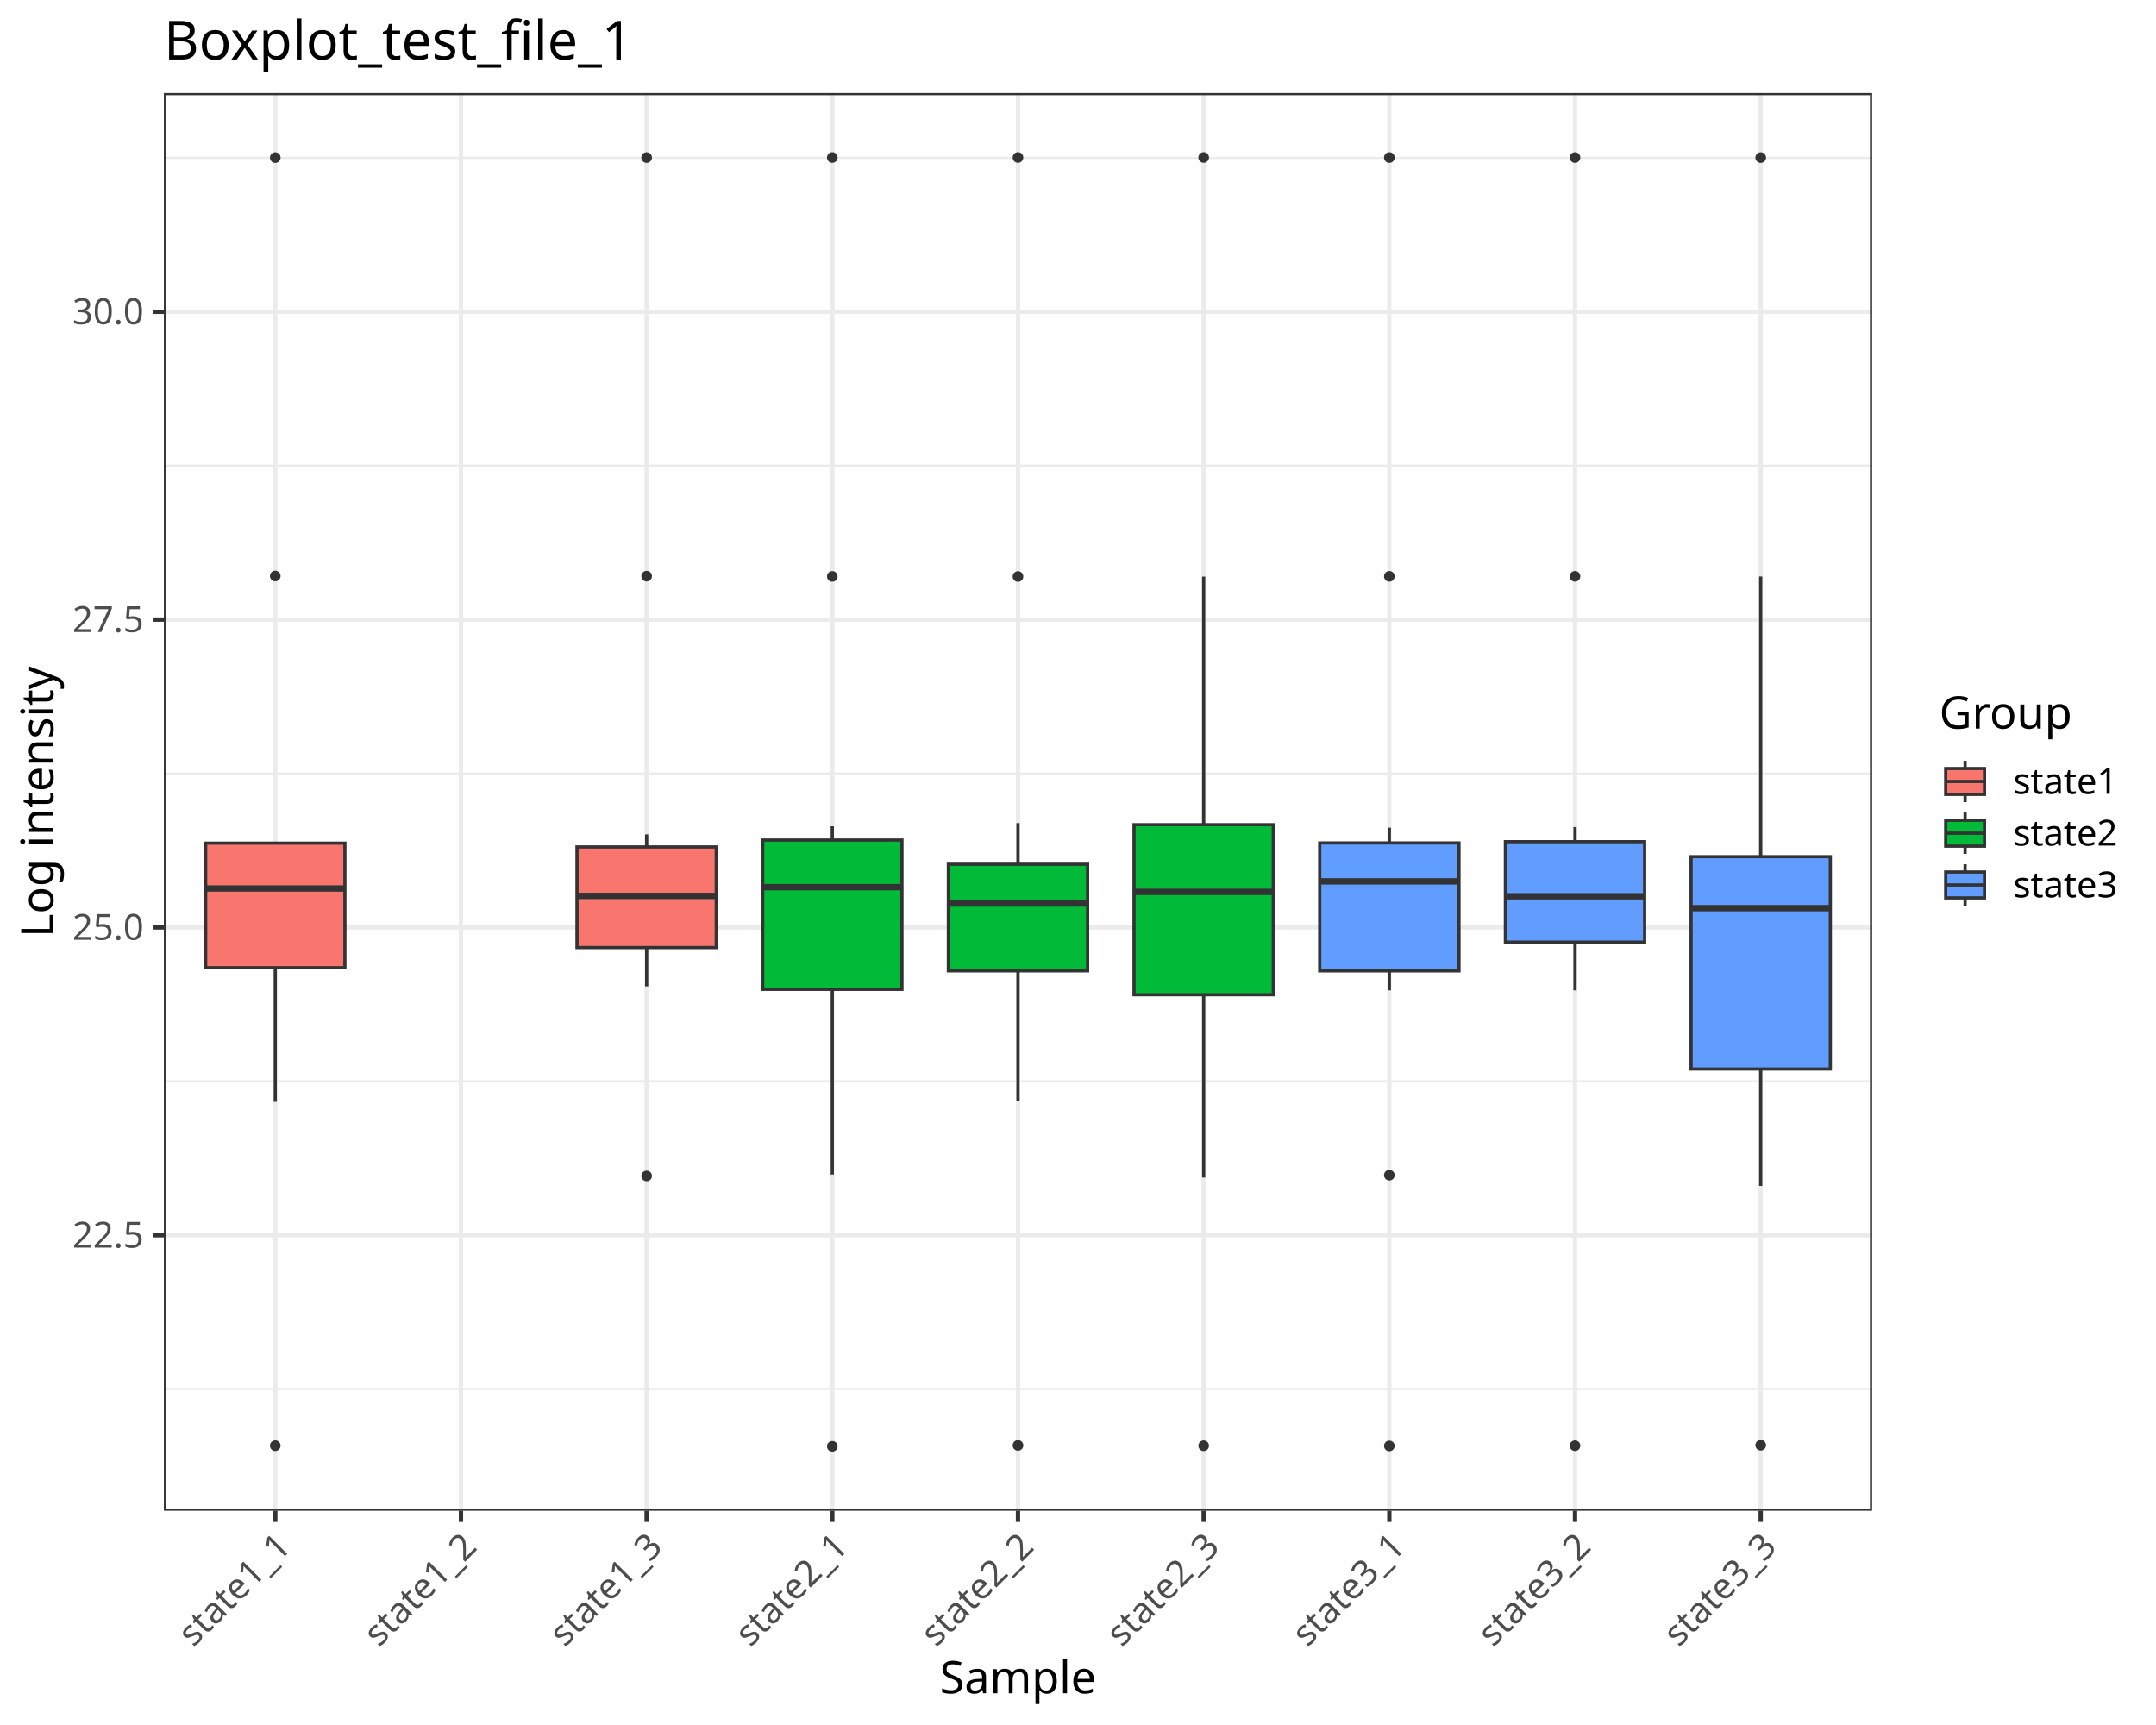
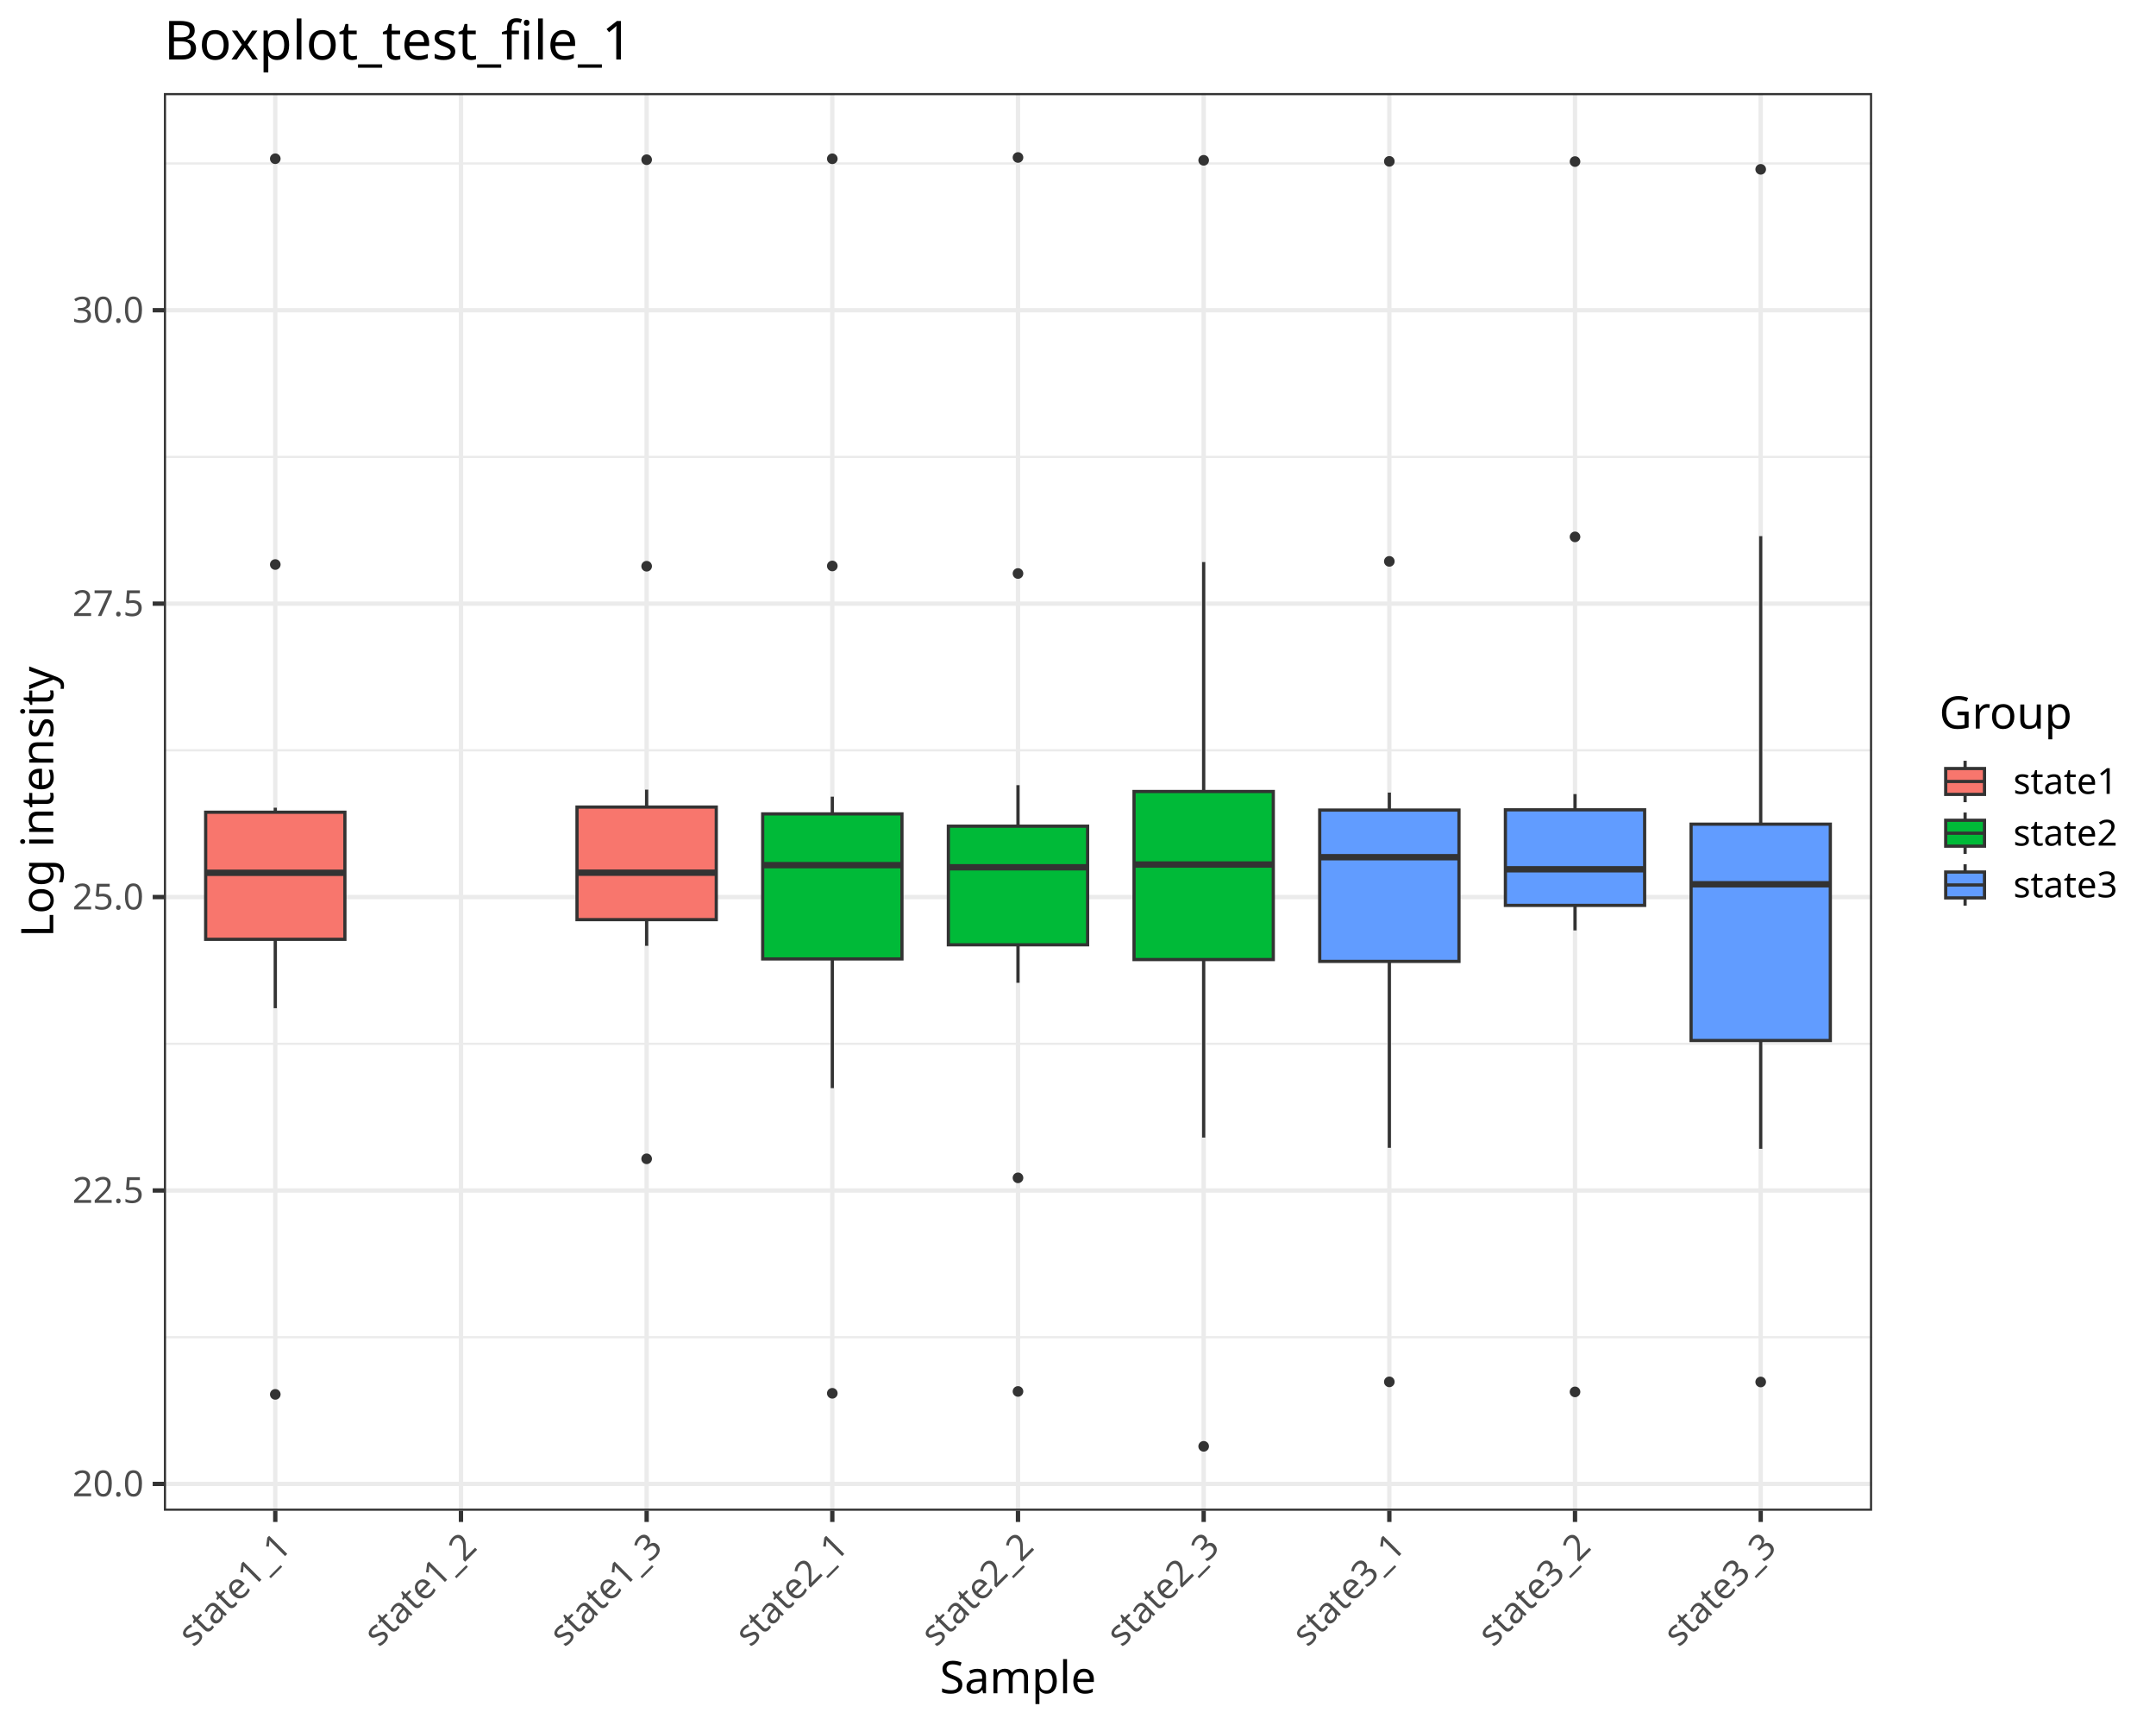
<svg xmlns="http://www.w3.org/2000/svg" class="svglite" data-engine-version="2.0" width="720.00pt" height="576.00pt" viewBox="0 0 720.00 576.00">
  <defs>
    <style type="text/css">
    .svglite line, .svglite polyline, .svglite polygon, .svglite path, .svglite rect, .svglite circle {
      fill: none;
      stroke: #000000;
      stroke-linecap: round;
      stroke-linejoin: round;
      stroke-miterlimit: 10.00;
    }
  </style>
  </defs>
  <rect width="100%" height="100%" style="stroke: none; fill: #FFFFFF;" />
  <defs>
    <clipPath id="cpMC4wMHw3MjAuMDB8MC4wMHw1NzYuMDA=">
      <rect x="0.00" y="0.00" width="720.00" height="576.00" />
    </clipPath>
  </defs>
  <g clip-path="url(#cpMC4wMHw3MjAuMDB8MC4wMHw1NzYuMDA=)">
    <rect x="0.00" y="0.00" width="720.00" height="576.00" style="stroke-width: 1.45; stroke: #FFFFFF; fill: #FFFFFF;" />
  </g>
  <defs>
    <clipPath id="cpNTQuNzN8NjI1LjE5fDMxLjA3fDUwNC40Nw==">
      <rect x="54.73" y="31.07" width="570.47" height="473.40" />
    </clipPath>
  </defs>
  <g clip-path="url(#cpNTQuNzN8NjI1LjE5fDMxLjA3fDUwNC40Nw==)">
    <rect x="54.73" y="31.07" width="570.47" height="473.40" style="stroke-width: 1.45; stroke: none; fill: #FFFFFF;" />
-     <polyline points="54.73,463.86 625.19,463.86 " style="stroke-width: 0.73; stroke: #EBEBEB; stroke-linecap: butt;" />
-     <polyline points="54.73,361.07 625.19,361.07 " style="stroke-width: 0.73; stroke: #EBEBEB; stroke-linecap: butt;" />
-     <polyline points="54.73,258.29 625.19,258.29 " style="stroke-width: 0.73; stroke: #EBEBEB; stroke-linecap: butt;" />
-     <polyline points="54.73,155.51 625.19,155.51 " style="stroke-width: 0.73; stroke: #EBEBEB; stroke-linecap: butt;" />
-     <polyline points="54.73,52.72 625.19,52.72 " style="stroke-width: 0.73; stroke: #EBEBEB; stroke-linecap: butt;" />
-     <polyline points="54.73,412.46 625.19,412.46 " style="stroke-width: 1.45; stroke: #EBEBEB; stroke-linecap: butt;" />
-     <polyline points="54.73,309.68 625.19,309.68 " style="stroke-width: 1.45; stroke: #EBEBEB; stroke-linecap: butt;" />
-     <polyline points="54.73,206.90 625.19,206.90 " style="stroke-width: 1.45; stroke: #EBEBEB; stroke-linecap: butt;" />
-     <polyline points="54.73,104.12 625.19,104.12 " style="stroke-width: 1.45; stroke: #EBEBEB; stroke-linecap: butt;" />
+     <polyline points="54.73,446.51 625.19,446.51 " style="stroke-width: 0.73; stroke: #EBEBEB; stroke-linecap: butt;" />
+     <polyline points="54.73,348.53 625.19,348.53 " style="stroke-width: 0.73; stroke: #EBEBEB; stroke-linecap: butt;" />
+     <polyline points="54.73,250.55 625.19,250.55 " style="stroke-width: 0.73; stroke: #EBEBEB; stroke-linecap: butt;" />
+     <polyline points="54.73,152.57 625.19,152.57 " style="stroke-width: 0.73; stroke: #EBEBEB; stroke-linecap: butt;" />
+     <polyline points="54.73,54.59 625.19,54.59 " style="stroke-width: 0.73; stroke: #EBEBEB; stroke-linecap: butt;" />
+     <polyline points="54.73,495.50 625.19,495.50 " style="stroke-width: 1.45; stroke: #EBEBEB; stroke-linecap: butt;" />
+     <polyline points="54.73,397.52 625.19,397.52 " style="stroke-width: 1.45; stroke: #EBEBEB; stroke-linecap: butt;" />
+     <polyline points="54.73,299.54 625.19,299.54 " style="stroke-width: 1.45; stroke: #EBEBEB; stroke-linecap: butt;" />
+     <polyline points="54.73,201.56 625.19,201.56 " style="stroke-width: 1.45; stroke: #EBEBEB; stroke-linecap: butt;" />
+     <polyline points="54.73,103.58 625.19,103.58 " style="stroke-width: 1.45; stroke: #EBEBEB; stroke-linecap: butt;" />
    <polyline points="91.93,504.47 91.93,31.07 " style="stroke-width: 1.45; stroke: #EBEBEB; stroke-linecap: butt;" />
    <polyline points="153.94,504.47 153.94,31.07 " style="stroke-width: 1.45; stroke: #EBEBEB; stroke-linecap: butt;" />
    <polyline points="215.95,504.47 215.95,31.07 " style="stroke-width: 1.45; stroke: #EBEBEB; stroke-linecap: butt;" />
    <polyline points="277.95,504.47 277.95,31.07 " style="stroke-width: 1.45; stroke: #EBEBEB; stroke-linecap: butt;" />
    <polyline points="339.96,504.47 339.96,31.07 " style="stroke-width: 1.45; stroke: #EBEBEB; stroke-linecap: butt;" />
    <polyline points="401.97,504.47 401.97,31.07 " style="stroke-width: 1.45; stroke: #EBEBEB; stroke-linecap: butt;" />
    <polyline points="463.97,504.47 463.97,31.07 " style="stroke-width: 1.45; stroke: #EBEBEB; stroke-linecap: butt;" />
    <polyline points="525.98,504.47 525.98,31.07 " style="stroke-width: 1.45; stroke: #EBEBEB; stroke-linecap: butt;" />
    <polyline points="587.99,504.47 587.99,31.07 " style="stroke-width: 1.45; stroke: #EBEBEB; stroke-linecap: butt;" />
-     <circle cx="91.93" cy="192.34" r="1.42" style="stroke-width: 0.71; stroke: #333333; fill: #333333;" />
-     <circle cx="91.93" cy="52.63" r="1.42" style="stroke-width: 0.71; stroke: #333333; fill: #333333;" />
-     <circle cx="91.93" cy="482.73" r="1.42" style="stroke-width: 0.71; stroke: #333333; fill: #333333;" />
-     <line x1="91.93" y1="281.54" x2="91.93" y2="281.18" style="stroke-width: 1.07; stroke: #333333; stroke-linecap: butt;" />
-     <line x1="91.93" y1="323.14" x2="91.93" y2="367.91" style="stroke-width: 1.07; stroke: #333333; stroke-linecap: butt;" />
-     <polygon points="68.68,281.54 68.68,323.14 115.18,323.14 115.18,281.54 68.68,281.54 " style="stroke-width: 1.07; stroke: #333333; stroke-linecap: butt; stroke-linejoin: miter; fill: #F8766D;" />
-     <line x1="68.68" y1="296.68" x2="115.18" y2="296.68" style="stroke-width: 2.13; stroke: #333333; stroke-linecap: butt; stroke-linejoin: miter;" />
-     <circle cx="215.95" cy="192.39" r="1.42" style="stroke-width: 0.71; stroke: #333333; fill: #333333;" />
-     <circle cx="215.95" cy="52.62" r="1.42" style="stroke-width: 0.71; stroke: #333333; fill: #333333;" />
-     <circle cx="215.95" cy="392.67" r="1.42" style="stroke-width: 0.71; stroke: #333333; fill: #333333;" />
-     <line x1="215.95" y1="282.81" x2="215.95" y2="278.61" style="stroke-width: 1.07; stroke: #333333; stroke-linecap: butt;" />
-     <line x1="215.95" y1="316.41" x2="215.95" y2="329.36" style="stroke-width: 1.07; stroke: #333333; stroke-linecap: butt;" />
-     <polygon points="192.69,282.81 192.69,316.41 239.20,316.41 239.20,282.81 192.69,282.81 " style="stroke-width: 1.07; stroke: #333333; stroke-linecap: butt; stroke-linejoin: miter; fill: #F8766D;" />
-     <line x1="192.69" y1="299.16" x2="239.20" y2="299.16" style="stroke-width: 2.13; stroke: #333333; stroke-linecap: butt; stroke-linejoin: miter;" />
-     <circle cx="277.95" cy="192.48" r="1.42" style="stroke-width: 0.71; stroke: #333333; fill: #333333;" />
-     <circle cx="277.95" cy="52.60" r="1.42" style="stroke-width: 0.71; stroke: #333333; fill: #333333;" />
-     <circle cx="277.95" cy="482.95" r="1.42" style="stroke-width: 0.71; stroke: #333333; fill: #333333;" />
-     <line x1="277.95" y1="280.51" x2="277.95" y2="275.91" style="stroke-width: 1.07; stroke: #333333; stroke-linecap: butt;" />
-     <line x1="277.95" y1="330.36" x2="277.95" y2="392.20" style="stroke-width: 1.07; stroke: #333333; stroke-linecap: butt;" />
-     <polygon points="254.70,280.51 254.70,330.36 301.21,330.36 301.21,280.51 254.70,280.51 " style="stroke-width: 1.07; stroke: #333333; stroke-linecap: butt; stroke-linejoin: miter; fill: #00BA38;" />
-     <line x1="254.70" y1="296.23" x2="301.21" y2="296.23" style="stroke-width: 2.13; stroke: #333333; stroke-linecap: butt; stroke-linejoin: miter;" />
-     <circle cx="339.96" cy="192.51" r="1.42" style="stroke-width: 0.71; stroke: #333333; fill: #333333;" />
+     <circle cx="91.93" cy="188.50" r="1.42" style="stroke-width: 0.71; stroke: #333333; fill: #333333;" />
+     <circle cx="91.93" cy="53.00" r="1.42" style="stroke-width: 0.71; stroke: #333333; fill: #333333;" />
+     <circle cx="91.93" cy="465.60" r="1.42" style="stroke-width: 0.71; stroke: #333333; fill: #333333;" />
+     <line x1="91.93" y1="271.21" x2="91.93" y2="269.71" style="stroke-width: 1.07; stroke: #333333; stroke-linecap: butt;" />
+     <line x1="91.93" y1="313.65" x2="91.93" y2="336.66" style="stroke-width: 1.07; stroke: #333333; stroke-linecap: butt;" />
+     <polygon points="68.68,271.21 68.68,313.65 115.18,313.65 115.18,271.21 68.68,271.21 " style="stroke-width: 1.07; stroke: #333333; stroke-linecap: butt; stroke-linejoin: miter; fill: #F8766D;" />
+     <line x1="68.68" y1="291.44" x2="115.18" y2="291.44" style="stroke-width: 2.13; stroke: #333333; stroke-linecap: butt; stroke-linejoin: miter;" />
+     <circle cx="215.95" cy="189.07" r="1.42" style="stroke-width: 0.71; stroke: #333333; fill: #333333;" />
+     <circle cx="215.95" cy="53.33" r="1.42" style="stroke-width: 0.71; stroke: #333333; fill: #333333;" />
+     <circle cx="215.95" cy="386.94" r="1.42" style="stroke-width: 0.71; stroke: #333333; fill: #333333;" />
+     <line x1="215.95" y1="269.49" x2="215.95" y2="263.68" style="stroke-width: 1.07; stroke: #333333; stroke-linecap: butt;" />
+     <line x1="215.95" y1="307.08" x2="215.95" y2="315.82" style="stroke-width: 1.07; stroke: #333333; stroke-linecap: butt;" />
+     <polygon points="192.69,269.49 192.69,307.08 239.20,307.08 239.20,269.49 192.69,269.49 " style="stroke-width: 1.07; stroke: #333333; stroke-linecap: butt; stroke-linejoin: miter; fill: #F8766D;" />
+     <line x1="192.69" y1="291.41" x2="239.20" y2="291.41" style="stroke-width: 2.13; stroke: #333333; stroke-linecap: butt; stroke-linejoin: miter;" />
+     <circle cx="277.95" cy="188.98" r="1.42" style="stroke-width: 0.71; stroke: #333333; fill: #333333;" />
+     <circle cx="277.95" cy="53.02" r="1.42" style="stroke-width: 0.71; stroke: #333333; fill: #333333;" />
+     <circle cx="277.95" cy="465.24" r="1.42" style="stroke-width: 0.71; stroke: #333333; fill: #333333;" />
+     <line x1="277.95" y1="271.77" x2="277.95" y2="266.01" style="stroke-width: 1.07; stroke: #333333; stroke-linecap: butt;" />
+     <line x1="277.95" y1="320.20" x2="277.95" y2="363.35" style="stroke-width: 1.07; stroke: #333333; stroke-linecap: butt;" />
+     <polygon points="254.70,271.77 254.70,320.20 301.21,320.20 301.21,271.77 254.70,271.77 " style="stroke-width: 1.07; stroke: #333333; stroke-linecap: butt; stroke-linejoin: miter; fill: #00BA38;" />
+     <line x1="254.70" y1="288.88" x2="301.21" y2="288.88" style="stroke-width: 2.13; stroke: #333333; stroke-linecap: butt; stroke-linejoin: miter;" />
+     <circle cx="339.96" cy="191.50" r="1.42" style="stroke-width: 0.71; stroke: #333333; fill: #333333;" />
    <circle cx="339.96" cy="52.59" r="1.42" style="stroke-width: 0.71; stroke: #333333; fill: #333333;" />
-     <circle cx="339.96" cy="482.64" r="1.42" style="stroke-width: 0.71; stroke: #333333; fill: #333333;" />
-     <line x1="339.96" y1="288.59" x2="339.96" y2="274.84" style="stroke-width: 1.07; stroke: #333333; stroke-linecap: butt;" />
-     <line x1="339.96" y1="324.18" x2="339.96" y2="367.67" style="stroke-width: 1.07; stroke: #333333; stroke-linecap: butt;" />
-     <polygon points="316.71,288.59 316.71,324.18 363.21,324.18 363.21,288.59 316.71,288.59 " style="stroke-width: 1.07; stroke: #333333; stroke-linecap: butt; stroke-linejoin: miter; fill: #00BA38;" />
-     <line x1="316.71" y1="301.69" x2="363.21" y2="301.69" style="stroke-width: 2.13; stroke: #333333; stroke-linecap: butt; stroke-linejoin: miter;" />
-     <circle cx="401.97" cy="52.59" r="1.42" style="stroke-width: 0.71; stroke: #333333; fill: #333333;" />
-     <circle cx="401.97" cy="482.75" r="1.42" style="stroke-width: 0.71; stroke: #333333; fill: #333333;" />
-     <line x1="401.97" y1="275.38" x2="401.97" y2="192.54" style="stroke-width: 1.07; stroke: #333333; stroke-linecap: butt;" />
-     <line x1="401.97" y1="332.17" x2="401.97" y2="393.21" style="stroke-width: 1.07; stroke: #333333; stroke-linecap: butt;" />
-     <polygon points="378.71,275.38 378.71,332.17 425.22,332.17 425.22,275.38 378.71,275.38 " style="stroke-width: 1.07; stroke: #333333; stroke-linecap: butt; stroke-linejoin: miter; fill: #00BA38;" />
-     <line x1="378.71" y1="297.81" x2="425.22" y2="297.81" style="stroke-width: 2.13; stroke: #333333; stroke-linecap: butt; stroke-linejoin: miter;" />
-     <circle cx="463.97" cy="192.45" r="1.42" style="stroke-width: 0.71; stroke: #333333; fill: #333333;" />
-     <circle cx="463.97" cy="52.61" r="1.42" style="stroke-width: 0.71; stroke: #333333; fill: #333333;" />
-     <circle cx="463.97" cy="482.81" r="1.42" style="stroke-width: 0.71; stroke: #333333; fill: #333333;" />
-     <circle cx="463.97" cy="392.42" r="1.42" style="stroke-width: 0.71; stroke: #333333; fill: #333333;" />
-     <line x1="463.97" y1="281.47" x2="463.97" y2="276.36" style="stroke-width: 1.07; stroke: #333333; stroke-linecap: butt;" />
-     <line x1="463.97" y1="324.19" x2="463.97" y2="330.70" style="stroke-width: 1.07; stroke: #333333; stroke-linecap: butt;" />
-     <polygon points="440.72,281.47 440.72,324.19 487.23,324.19 487.23,281.47 440.72,281.47 " style="stroke-width: 1.07; stroke: #333333; stroke-linecap: butt; stroke-linejoin: miter; fill: #619CFF;" />
-     <line x1="440.72" y1="294.30" x2="487.23" y2="294.30" style="stroke-width: 2.13; stroke: #333333; stroke-linecap: butt; stroke-linejoin: miter;" />
-     <circle cx="525.98" cy="192.45" r="1.42" style="stroke-width: 0.71; stroke: #333333; fill: #333333;" />
-     <circle cx="525.98" cy="52.61" r="1.42" style="stroke-width: 0.71; stroke: #333333; fill: #333333;" />
-     <circle cx="525.98" cy="482.74" r="1.42" style="stroke-width: 0.71; stroke: #333333; fill: #333333;" />
-     <line x1="525.98" y1="281.05" x2="525.98" y2="276.17" style="stroke-width: 1.07; stroke: #333333; stroke-linecap: butt;" />
-     <line x1="525.98" y1="314.60" x2="525.98" y2="330.70" style="stroke-width: 1.07; stroke: #333333; stroke-linecap: butt;" />
-     <polygon points="502.73,281.05 502.73,314.60 549.23,314.60 549.23,281.05 502.73,281.05 " style="stroke-width: 1.07; stroke: #333333; stroke-linecap: butt; stroke-linejoin: miter; fill: #619CFF;" />
-     <line x1="502.73" y1="299.28" x2="549.23" y2="299.28" style="stroke-width: 2.13; stroke: #333333; stroke-linecap: butt; stroke-linejoin: miter;" />
-     <circle cx="587.99" cy="52.62" r="1.42" style="stroke-width: 0.71; stroke: #333333; fill: #333333;" />
-     <circle cx="587.99" cy="482.57" r="1.42" style="stroke-width: 0.71; stroke: #333333; fill: #333333;" />
-     <line x1="587.99" y1="286.05" x2="587.99" y2="192.50" style="stroke-width: 1.07; stroke: #333333; stroke-linecap: butt;" />
-     <line x1="587.99" y1="356.97" x2="587.99" y2="396.00" style="stroke-width: 1.07; stroke: #333333; stroke-linecap: butt;" />
-     <polygon points="564.74,286.05 564.74,356.97 611.24,356.97 611.24,286.05 564.74,286.05 " style="stroke-width: 1.07; stroke: #333333; stroke-linecap: butt; stroke-linejoin: miter; fill: #619CFF;" />
-     <line x1="564.74" y1="303.25" x2="611.24" y2="303.25" style="stroke-width: 2.13; stroke: #333333; stroke-linecap: butt; stroke-linejoin: miter;" />
+     <circle cx="339.96" cy="464.62" r="1.42" style="stroke-width: 0.71; stroke: #333333; fill: #333333;" />
+     <circle cx="339.96" cy="393.30" r="1.42" style="stroke-width: 0.71; stroke: #333333; fill: #333333;" />
+     <line x1="339.96" y1="275.87" x2="339.96" y2="262.18" style="stroke-width: 1.07; stroke: #333333; stroke-linecap: butt;" />
+     <line x1="339.96" y1="315.48" x2="339.96" y2="328.16" style="stroke-width: 1.07; stroke: #333333; stroke-linecap: butt;" />
+     <polygon points="316.71,275.87 316.71,315.48 363.21,315.48 363.21,275.87 316.71,275.87 " style="stroke-width: 1.07; stroke: #333333; stroke-linecap: butt; stroke-linejoin: miter; fill: #00BA38;" />
+     <line x1="316.71" y1="289.60" x2="363.21" y2="289.60" style="stroke-width: 2.13; stroke: #333333; stroke-linecap: butt; stroke-linejoin: miter;" />
+     <circle cx="401.97" cy="53.53" r="1.42" style="stroke-width: 0.71; stroke: #333333; fill: #333333;" />
+     <circle cx="401.97" cy="482.95" r="1.42" style="stroke-width: 0.71; stroke: #333333; fill: #333333;" />
+     <line x1="401.97" y1="264.29" x2="401.97" y2="187.68" style="stroke-width: 1.07; stroke: #333333; stroke-linecap: butt;" />
+     <line x1="401.97" y1="320.41" x2="401.97" y2="379.86" style="stroke-width: 1.07; stroke: #333333; stroke-linecap: butt;" />
+     <polygon points="378.71,264.29 378.71,320.41 425.22,320.41 425.22,264.29 378.71,264.29 " style="stroke-width: 1.07; stroke: #333333; stroke-linecap: butt; stroke-linejoin: miter; fill: #00BA38;" />
+     <line x1="378.71" y1="288.68" x2="425.22" y2="288.68" style="stroke-width: 2.13; stroke: #333333; stroke-linecap: butt; stroke-linejoin: miter;" />
+     <circle cx="463.97" cy="187.45" r="1.42" style="stroke-width: 0.71; stroke: #333333; fill: #333333;" />
+     <circle cx="463.97" cy="53.88" r="1.42" style="stroke-width: 0.71; stroke: #333333; fill: #333333;" />
+     <circle cx="463.97" cy="461.42" r="1.42" style="stroke-width: 0.71; stroke: #333333; fill: #333333;" />
+     <line x1="463.97" y1="270.49" x2="463.97" y2="264.65" style="stroke-width: 1.07; stroke: #333333; stroke-linecap: butt;" />
+     <line x1="463.97" y1="321.02" x2="463.97" y2="383.28" style="stroke-width: 1.07; stroke: #333333; stroke-linecap: butt;" />
+     <polygon points="440.72,270.49 440.72,321.02 487.23,321.02 487.23,270.49 440.72,270.49 " style="stroke-width: 1.07; stroke: #333333; stroke-linecap: butt; stroke-linejoin: miter; fill: #619CFF;" />
+     <line x1="440.72" y1="286.23" x2="487.23" y2="286.23" style="stroke-width: 2.13; stroke: #333333; stroke-linecap: butt; stroke-linejoin: miter;" />
+     <circle cx="525.98" cy="179.27" r="1.42" style="stroke-width: 0.71; stroke: #333333; fill: #333333;" />
+     <circle cx="525.98" cy="53.95" r="1.42" style="stroke-width: 0.71; stroke: #333333; fill: #333333;" />
+     <circle cx="525.98" cy="464.77" r="1.42" style="stroke-width: 0.71; stroke: #333333; fill: #333333;" />
+     <line x1="525.98" y1="270.41" x2="525.98" y2="265.16" style="stroke-width: 1.07; stroke: #333333; stroke-linecap: butt;" />
+     <line x1="525.98" y1="302.32" x2="525.98" y2="310.67" style="stroke-width: 1.07; stroke: #333333; stroke-linecap: butt;" />
+     <polygon points="502.73,270.41 502.73,302.32 549.23,302.32 549.23,270.41 502.73,270.41 " style="stroke-width: 1.07; stroke: #333333; stroke-linecap: butt; stroke-linejoin: miter; fill: #619CFF;" />
+     <line x1="502.73" y1="290.26" x2="549.23" y2="290.26" style="stroke-width: 2.13; stroke: #333333; stroke-linecap: butt; stroke-linejoin: miter;" />
+     <circle cx="587.99" cy="56.54" r="1.42" style="stroke-width: 0.71; stroke: #333333; fill: #333333;" />
+     <circle cx="587.99" cy="461.46" r="1.42" style="stroke-width: 0.71; stroke: #333333; fill: #333333;" />
+     <line x1="587.99" y1="275.20" x2="587.99" y2="179.02" style="stroke-width: 1.07; stroke: #333333; stroke-linecap: butt;" />
+     <line x1="587.99" y1="347.44" x2="587.99" y2="383.59" style="stroke-width: 1.07; stroke: #333333; stroke-linecap: butt;" />
+     <polygon points="564.74,275.20 564.74,347.44 611.24,347.44 611.24,275.20 564.74,275.20 " style="stroke-width: 1.07; stroke: #333333; stroke-linecap: butt; stroke-linejoin: miter; fill: #619CFF;" />
+     <line x1="564.74" y1="295.27" x2="611.24" y2="295.27" style="stroke-width: 2.13; stroke: #333333; stroke-linecap: butt; stroke-linejoin: miter;" />
    <rect x="54.73" y="31.07" width="570.47" height="473.40" style="stroke-width: 1.45; stroke: #333333;" />
  </g>
  <g clip-path="url(#cpMC4wMHw3MjAuMDB8MC4wMHw1NzYuMDA=)">
-     <text x="48.00" y="416.59" text-anchor="end" style="font-size: 12.00px; fill: #4D4D4D; font-family: sans;" textLength="23.36px" lengthAdjust="spacingAndGlyphs">22.5</text>
-     <text x="48.00" y="313.81" text-anchor="end" style="font-size: 12.00px; fill: #4D4D4D; font-family: sans;" textLength="23.36px" lengthAdjust="spacingAndGlyphs">25.0</text>
-     <text x="48.00" y="211.03" text-anchor="end" style="font-size: 12.00px; fill: #4D4D4D; font-family: sans;" textLength="23.36px" lengthAdjust="spacingAndGlyphs">27.5</text>
-     <text x="48.00" y="108.24" text-anchor="end" style="font-size: 12.00px; fill: #4D4D4D; font-family: sans;" textLength="23.36px" lengthAdjust="spacingAndGlyphs">30.0</text>
-     <polyline points="50.99,412.46 54.73,412.46 " style="stroke-width: 1.45; stroke: #333333; stroke-linecap: butt;" />
-     <polyline points="50.99,309.68 54.73,309.68 " style="stroke-width: 1.45; stroke: #333333; stroke-linecap: butt;" />
-     <polyline points="50.99,206.90 54.73,206.90 " style="stroke-width: 1.45; stroke: #333333; stroke-linecap: butt;" />
-     <polyline points="50.99,104.12 54.73,104.12 " style="stroke-width: 1.45; stroke: #333333; stroke-linecap: butt;" />
+     <text x="48.00" y="499.63" text-anchor="end" style="font-size: 12.00px; fill: #4D4D4D; font-family: sans;" textLength="23.36px" lengthAdjust="spacingAndGlyphs">20.0</text>
+     <text x="48.00" y="401.65" text-anchor="end" style="font-size: 12.00px; fill: #4D4D4D; font-family: sans;" textLength="23.36px" lengthAdjust="spacingAndGlyphs">22.5</text>
+     <text x="48.00" y="303.67" text-anchor="end" style="font-size: 12.00px; fill: #4D4D4D; font-family: sans;" textLength="23.36px" lengthAdjust="spacingAndGlyphs">25.0</text>
+     <text x="48.00" y="205.69" text-anchor="end" style="font-size: 12.00px; fill: #4D4D4D; font-family: sans;" textLength="23.36px" lengthAdjust="spacingAndGlyphs">27.5</text>
+     <text x="48.00" y="107.71" text-anchor="end" style="font-size: 12.00px; fill: #4D4D4D; font-family: sans;" textLength="23.36px" lengthAdjust="spacingAndGlyphs">30.0</text>
+     <polyline points="50.99,495.50 54.73,495.50 " style="stroke-width: 1.45; stroke: #333333; stroke-linecap: butt;" />
+     <polyline points="50.99,397.52 54.73,397.52 " style="stroke-width: 1.45; stroke: #333333; stroke-linecap: butt;" />
+     <polyline points="50.99,299.54 54.73,299.54 " style="stroke-width: 1.45; stroke: #333333; stroke-linecap: butt;" />
+     <polyline points="50.99,201.56 54.73,201.56 " style="stroke-width: 1.45; stroke: #333333; stroke-linecap: butt;" />
+     <polyline points="50.99,103.58 54.73,103.58 " style="stroke-width: 1.45; stroke: #333333; stroke-linecap: butt;" />
    <polyline points="91.93,508.21 91.93,504.47 " style="stroke-width: 1.45; stroke: #333333; stroke-linecap: butt;" />
    <polyline points="153.94,508.21 153.94,504.47 " style="stroke-width: 1.45; stroke: #333333; stroke-linecap: butt;" />
    <polyline points="215.95,508.21 215.95,504.47 " style="stroke-width: 1.45; stroke: #333333; stroke-linecap: butt;" />
    <polyline points="277.95,508.21 277.95,504.47 " style="stroke-width: 1.45; stroke: #333333; stroke-linecap: butt;" />
    <polyline points="339.96,508.21 339.96,504.47 " style="stroke-width: 1.45; stroke: #333333; stroke-linecap: butt;" />
    <polyline points="401.97,508.21 401.97,504.47 " style="stroke-width: 1.45; stroke: #333333; stroke-linecap: butt;" />
    <polyline points="463.97,508.21 463.97,504.47 " style="stroke-width: 1.45; stroke: #333333; stroke-linecap: butt;" />
    <polyline points="525.98,508.21 525.98,504.47 " style="stroke-width: 1.45; stroke: #333333; stroke-linecap: butt;" />
    <polyline points="587.99,508.21 587.99,504.47 " style="stroke-width: 1.45; stroke: #333333; stroke-linecap: butt;" />
    <text transform="translate(97.77,517.04) rotate(-45)" text-anchor="end" style="font-size: 12.00px; fill: #4D4D4D; font-family: sans;" textLength="46.04px" lengthAdjust="spacingAndGlyphs">state1_1</text>
    <text transform="translate(159.78,517.04) rotate(-45)" text-anchor="end" style="font-size: 12.00px; fill: #4D4D4D; font-family: sans;" textLength="46.04px" lengthAdjust="spacingAndGlyphs">state1_2</text>
    <text transform="translate(221.78,517.04) rotate(-45)" text-anchor="end" style="font-size: 12.00px; fill: #4D4D4D; font-family: sans;" textLength="46.04px" lengthAdjust="spacingAndGlyphs">state1_3</text>
    <text transform="translate(283.79,517.04) rotate(-45)" text-anchor="end" style="font-size: 12.00px; fill: #4D4D4D; font-family: sans;" textLength="46.04px" lengthAdjust="spacingAndGlyphs">state2_1</text>
    <text transform="translate(345.80,517.04) rotate(-45)" text-anchor="end" style="font-size: 12.00px; fill: #4D4D4D; font-family: sans;" textLength="46.04px" lengthAdjust="spacingAndGlyphs">state2_2</text>
    <text transform="translate(407.81,517.04) rotate(-45)" text-anchor="end" style="font-size: 12.00px; fill: #4D4D4D; font-family: sans;" textLength="46.04px" lengthAdjust="spacingAndGlyphs">state2_3</text>
    <text transform="translate(469.81,517.04) rotate(-45)" text-anchor="end" style="font-size: 12.00px; fill: #4D4D4D; font-family: sans;" textLength="46.04px" lengthAdjust="spacingAndGlyphs">state3_1</text>
    <text transform="translate(531.82,517.04) rotate(-45)" text-anchor="end" style="font-size: 12.00px; fill: #4D4D4D; font-family: sans;" textLength="46.04px" lengthAdjust="spacingAndGlyphs">state3_2</text>
    <text transform="translate(593.83,517.04) rotate(-45)" text-anchor="end" style="font-size: 12.00px; fill: #4D4D4D; font-family: sans;" textLength="46.04px" lengthAdjust="spacingAndGlyphs">state3_3</text>
    <text x="339.96" y="565.41" text-anchor="middle" style="font-size: 15.00px; font-family: sans;" textLength="50.87px" lengthAdjust="spacingAndGlyphs">Sample</text>
    <text transform="translate(17.79,267.77) rotate(-90)" text-anchor="middle" style="font-size: 15.00px; font-family: sans;" textLength="84.23px" lengthAdjust="spacingAndGlyphs">Log intensity</text>
    <rect x="640.14" y="223.92" width="72.39" height="87.69" style="stroke-width: 1.45; stroke: none; fill: #FFFFFF;" />
    <text x="647.61" y="243.28" style="font-size: 15.00px; font-family: sans;" textLength="41.70px" lengthAdjust="spacingAndGlyphs">Group</text>
    <rect x="647.61" y="252.30" width="17.28" height="17.28" style="stroke-width: 1.45; stroke: none; fill: #FFFFFF;" />
    <polyline points="656.25,267.86 656.25,265.26 " style="stroke-width: 1.07; stroke: #333333; stroke-linecap: butt; stroke-linejoin: miter;" />
    <polyline points="656.25,256.62 656.25,254.03 " style="stroke-width: 1.07; stroke: #333333; stroke-linecap: butt; stroke-linejoin: miter;" />
    <rect x="649.77" y="256.62" width="12.96" height="8.64" style="stroke-width: 1.07; stroke: #333333; stroke-linecap: butt; stroke-linejoin: miter; fill: #F8766D;" />
    <polyline points="649.77,260.94 662.73,260.94 " style="stroke-width: 1.07; stroke: #333333; stroke-linecap: butt; stroke-linejoin: miter;" />
    <polyline points="656.25,267.86 656.25,267.86 " style="stroke-width: 1.07; stroke: #333333; stroke-linecap: butt; stroke-linejoin: miter;" />
    <polyline points="656.25,254.03 656.25,254.03 " style="stroke-width: 1.07; stroke: #333333; stroke-linecap: butt; stroke-linejoin: miter;" />
    <rect x="647.61" y="269.58" width="17.28" height="17.28" style="stroke-width: 1.45; stroke: none; fill: #FFFFFF;" />
    <polyline points="656.25,285.14 656.25,282.54 " style="stroke-width: 1.07; stroke: #333333; stroke-linecap: butt; stroke-linejoin: miter;" />
    <polyline points="656.25,273.90 656.25,271.31 " style="stroke-width: 1.07; stroke: #333333; stroke-linecap: butt; stroke-linejoin: miter;" />
    <rect x="649.77" y="273.90" width="12.96" height="8.64" style="stroke-width: 1.07; stroke: #333333; stroke-linecap: butt; stroke-linejoin: miter; fill: #00BA38;" />
    <polyline points="649.77,278.22 662.73,278.22 " style="stroke-width: 1.07; stroke: #333333; stroke-linecap: butt; stroke-linejoin: miter;" />
    <polyline points="656.25,285.14 656.25,285.14 " style="stroke-width: 1.07; stroke: #333333; stroke-linecap: butt; stroke-linejoin: miter;" />
    <polyline points="656.25,271.31 656.25,271.31 " style="stroke-width: 1.07; stroke: #333333; stroke-linecap: butt; stroke-linejoin: miter;" />
    <rect x="647.61" y="286.86" width="17.28" height="17.28" style="stroke-width: 1.45; stroke: none; fill: #FFFFFF;" />
    <polyline points="656.25,302.42 656.25,299.82 " style="stroke-width: 1.07; stroke: #333333; stroke-linecap: butt; stroke-linejoin: miter;" />
    <polyline points="656.25,291.18 656.25,288.59 " style="stroke-width: 1.07; stroke: #333333; stroke-linecap: butt; stroke-linejoin: miter;" />
    <rect x="649.77" y="291.18" width="12.96" height="8.64" style="stroke-width: 1.07; stroke: #333333; stroke-linecap: butt; stroke-linejoin: miter; fill: #619CFF;" />
    <polyline points="649.77,295.50 662.73,295.50 " style="stroke-width: 1.07; stroke: #333333; stroke-linecap: butt; stroke-linejoin: miter;" />
    <polyline points="656.25,302.42 656.25,302.42 " style="stroke-width: 1.07; stroke: #333333; stroke-linecap: butt; stroke-linejoin: miter;" />
    <polyline points="656.25,288.59 656.25,288.59 " style="stroke-width: 1.07; stroke: #333333; stroke-linecap: butt; stroke-linejoin: miter;" />
    <text x="672.36" y="265.07" style="font-size: 12.00px; font-family: sans;" textLength="32.70px" lengthAdjust="spacingAndGlyphs">state1</text>
    <text x="672.36" y="282.35" style="font-size: 12.00px; font-family: sans;" textLength="32.70px" lengthAdjust="spacingAndGlyphs">state2</text>
    <text x="672.36" y="299.63" style="font-size: 12.00px; font-family: sans;" textLength="32.70px" lengthAdjust="spacingAndGlyphs">state3</text>
    <text x="54.73" y="19.86" style="font-size: 18.00px; font-family: sans;" textLength="152.12px" lengthAdjust="spacingAndGlyphs">Boxplot_test_file_1</text>
  </g>
</svg>
